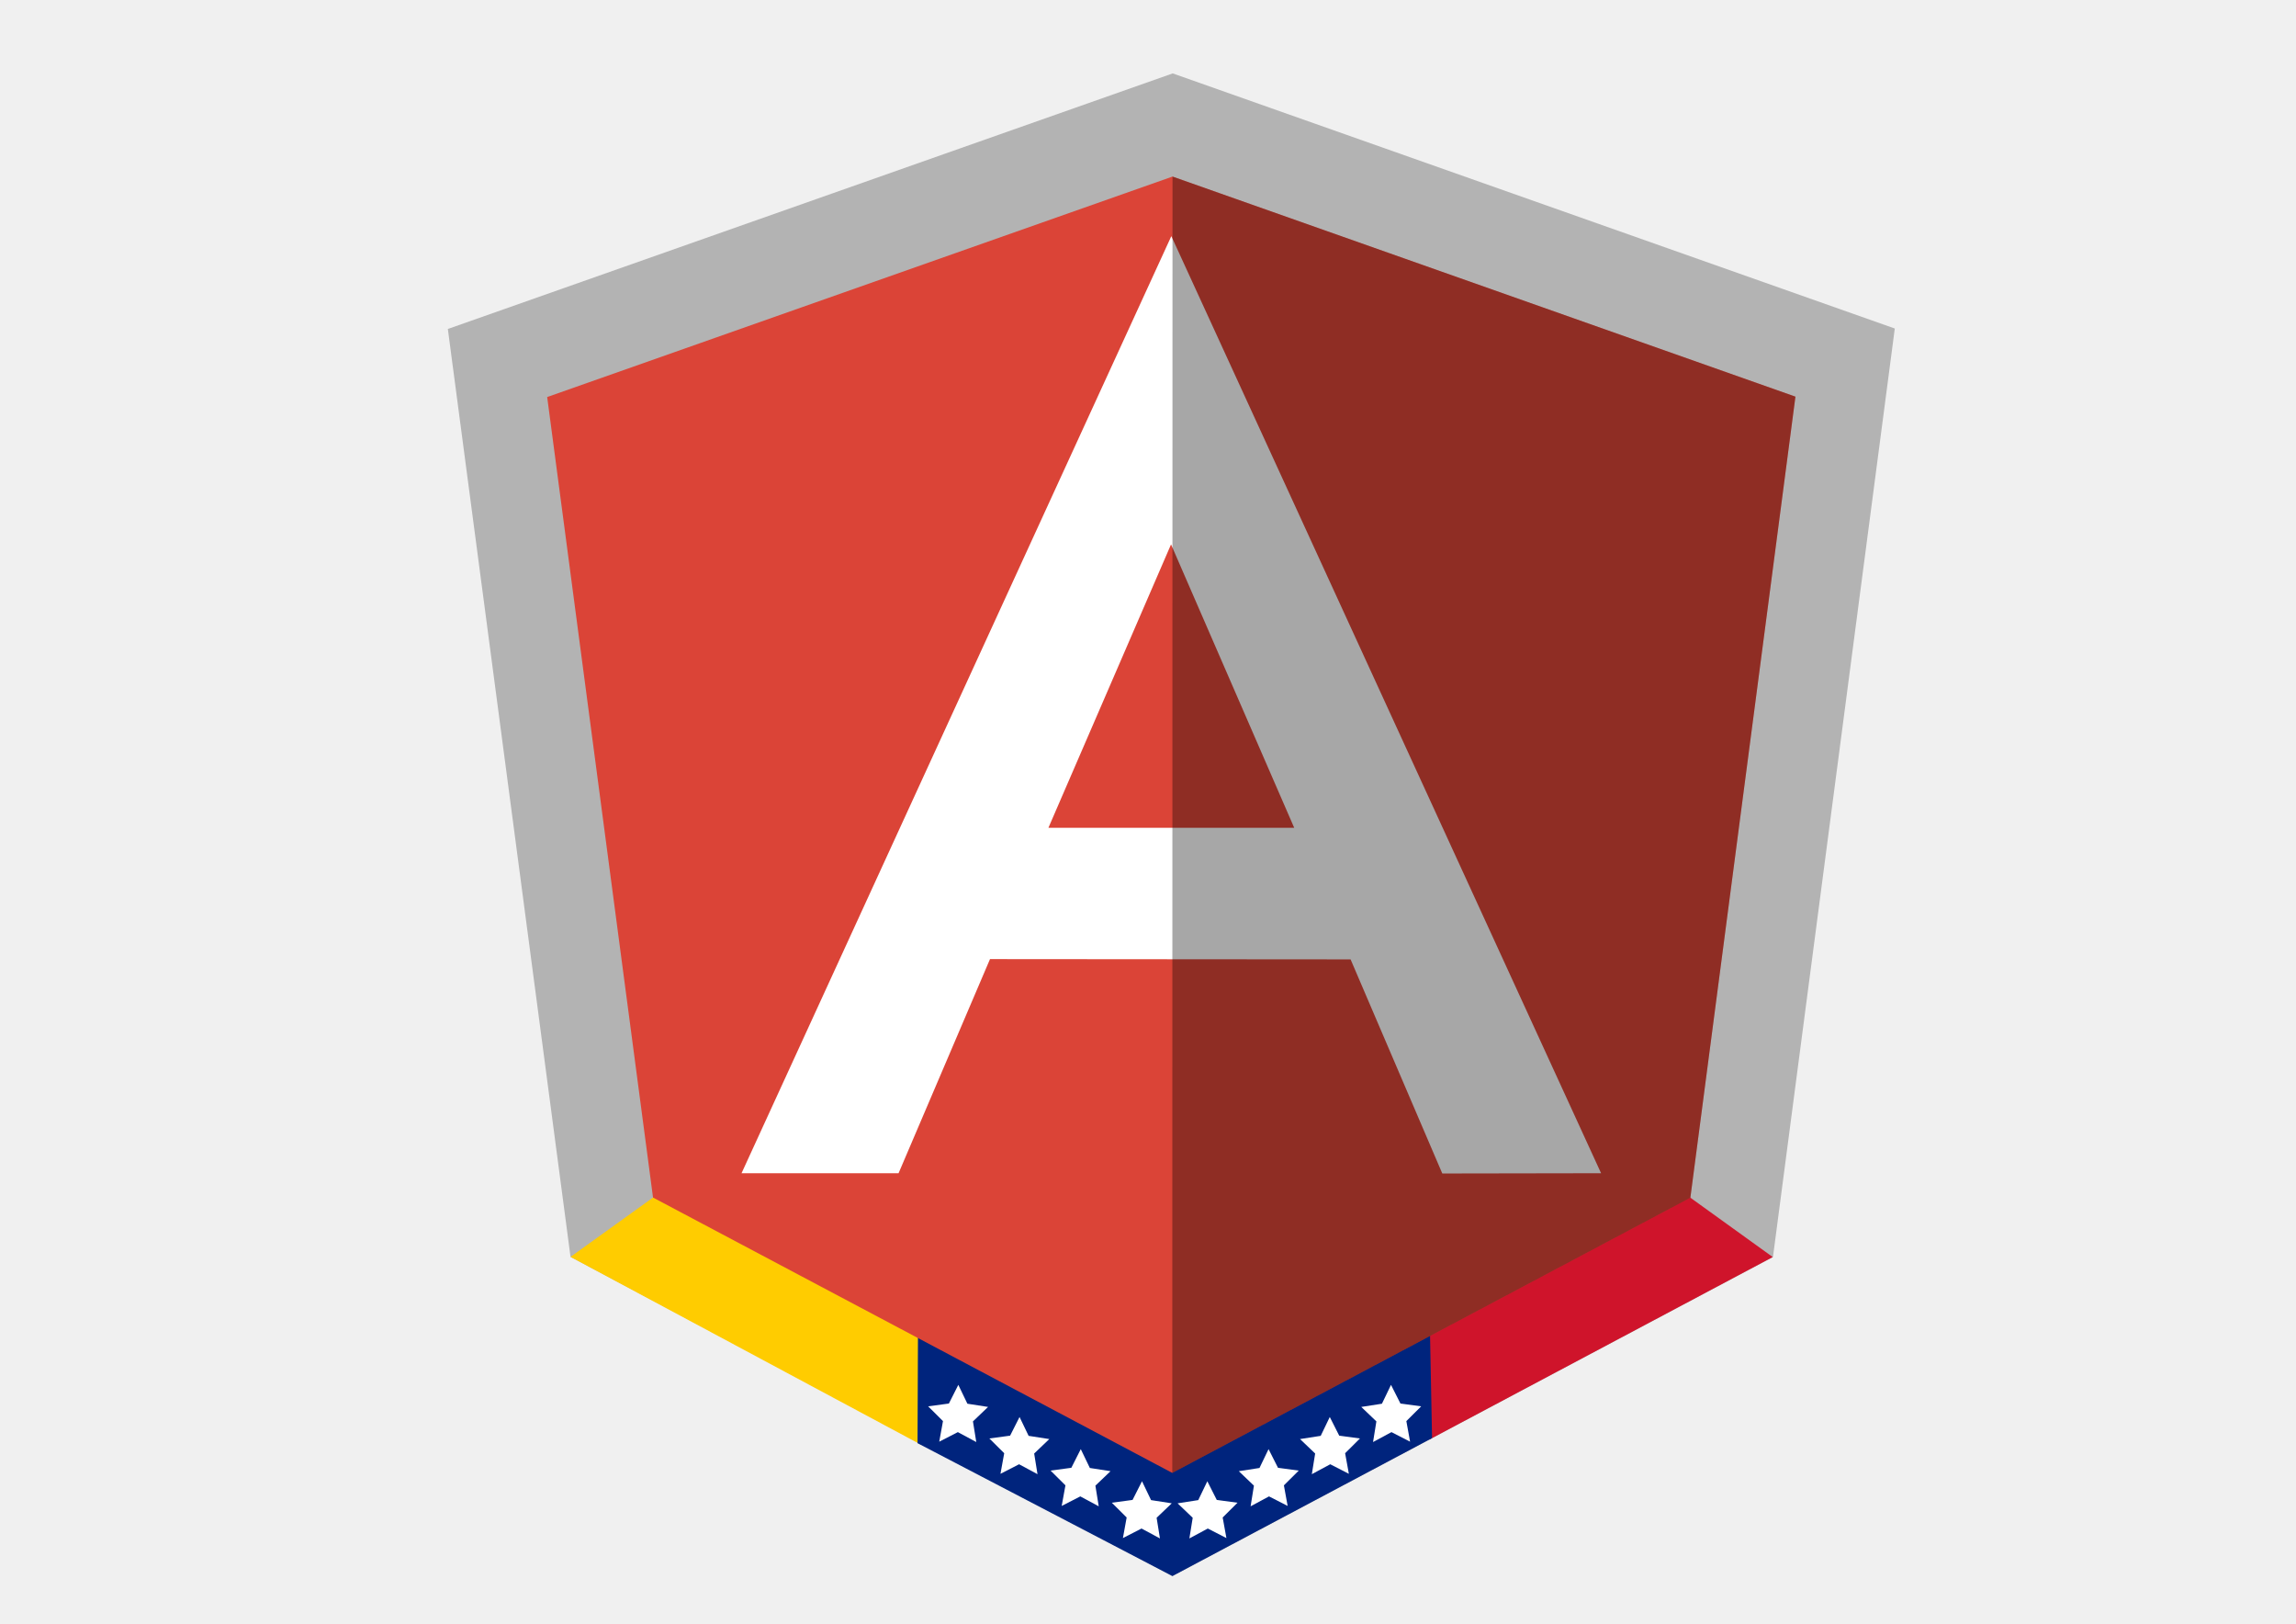
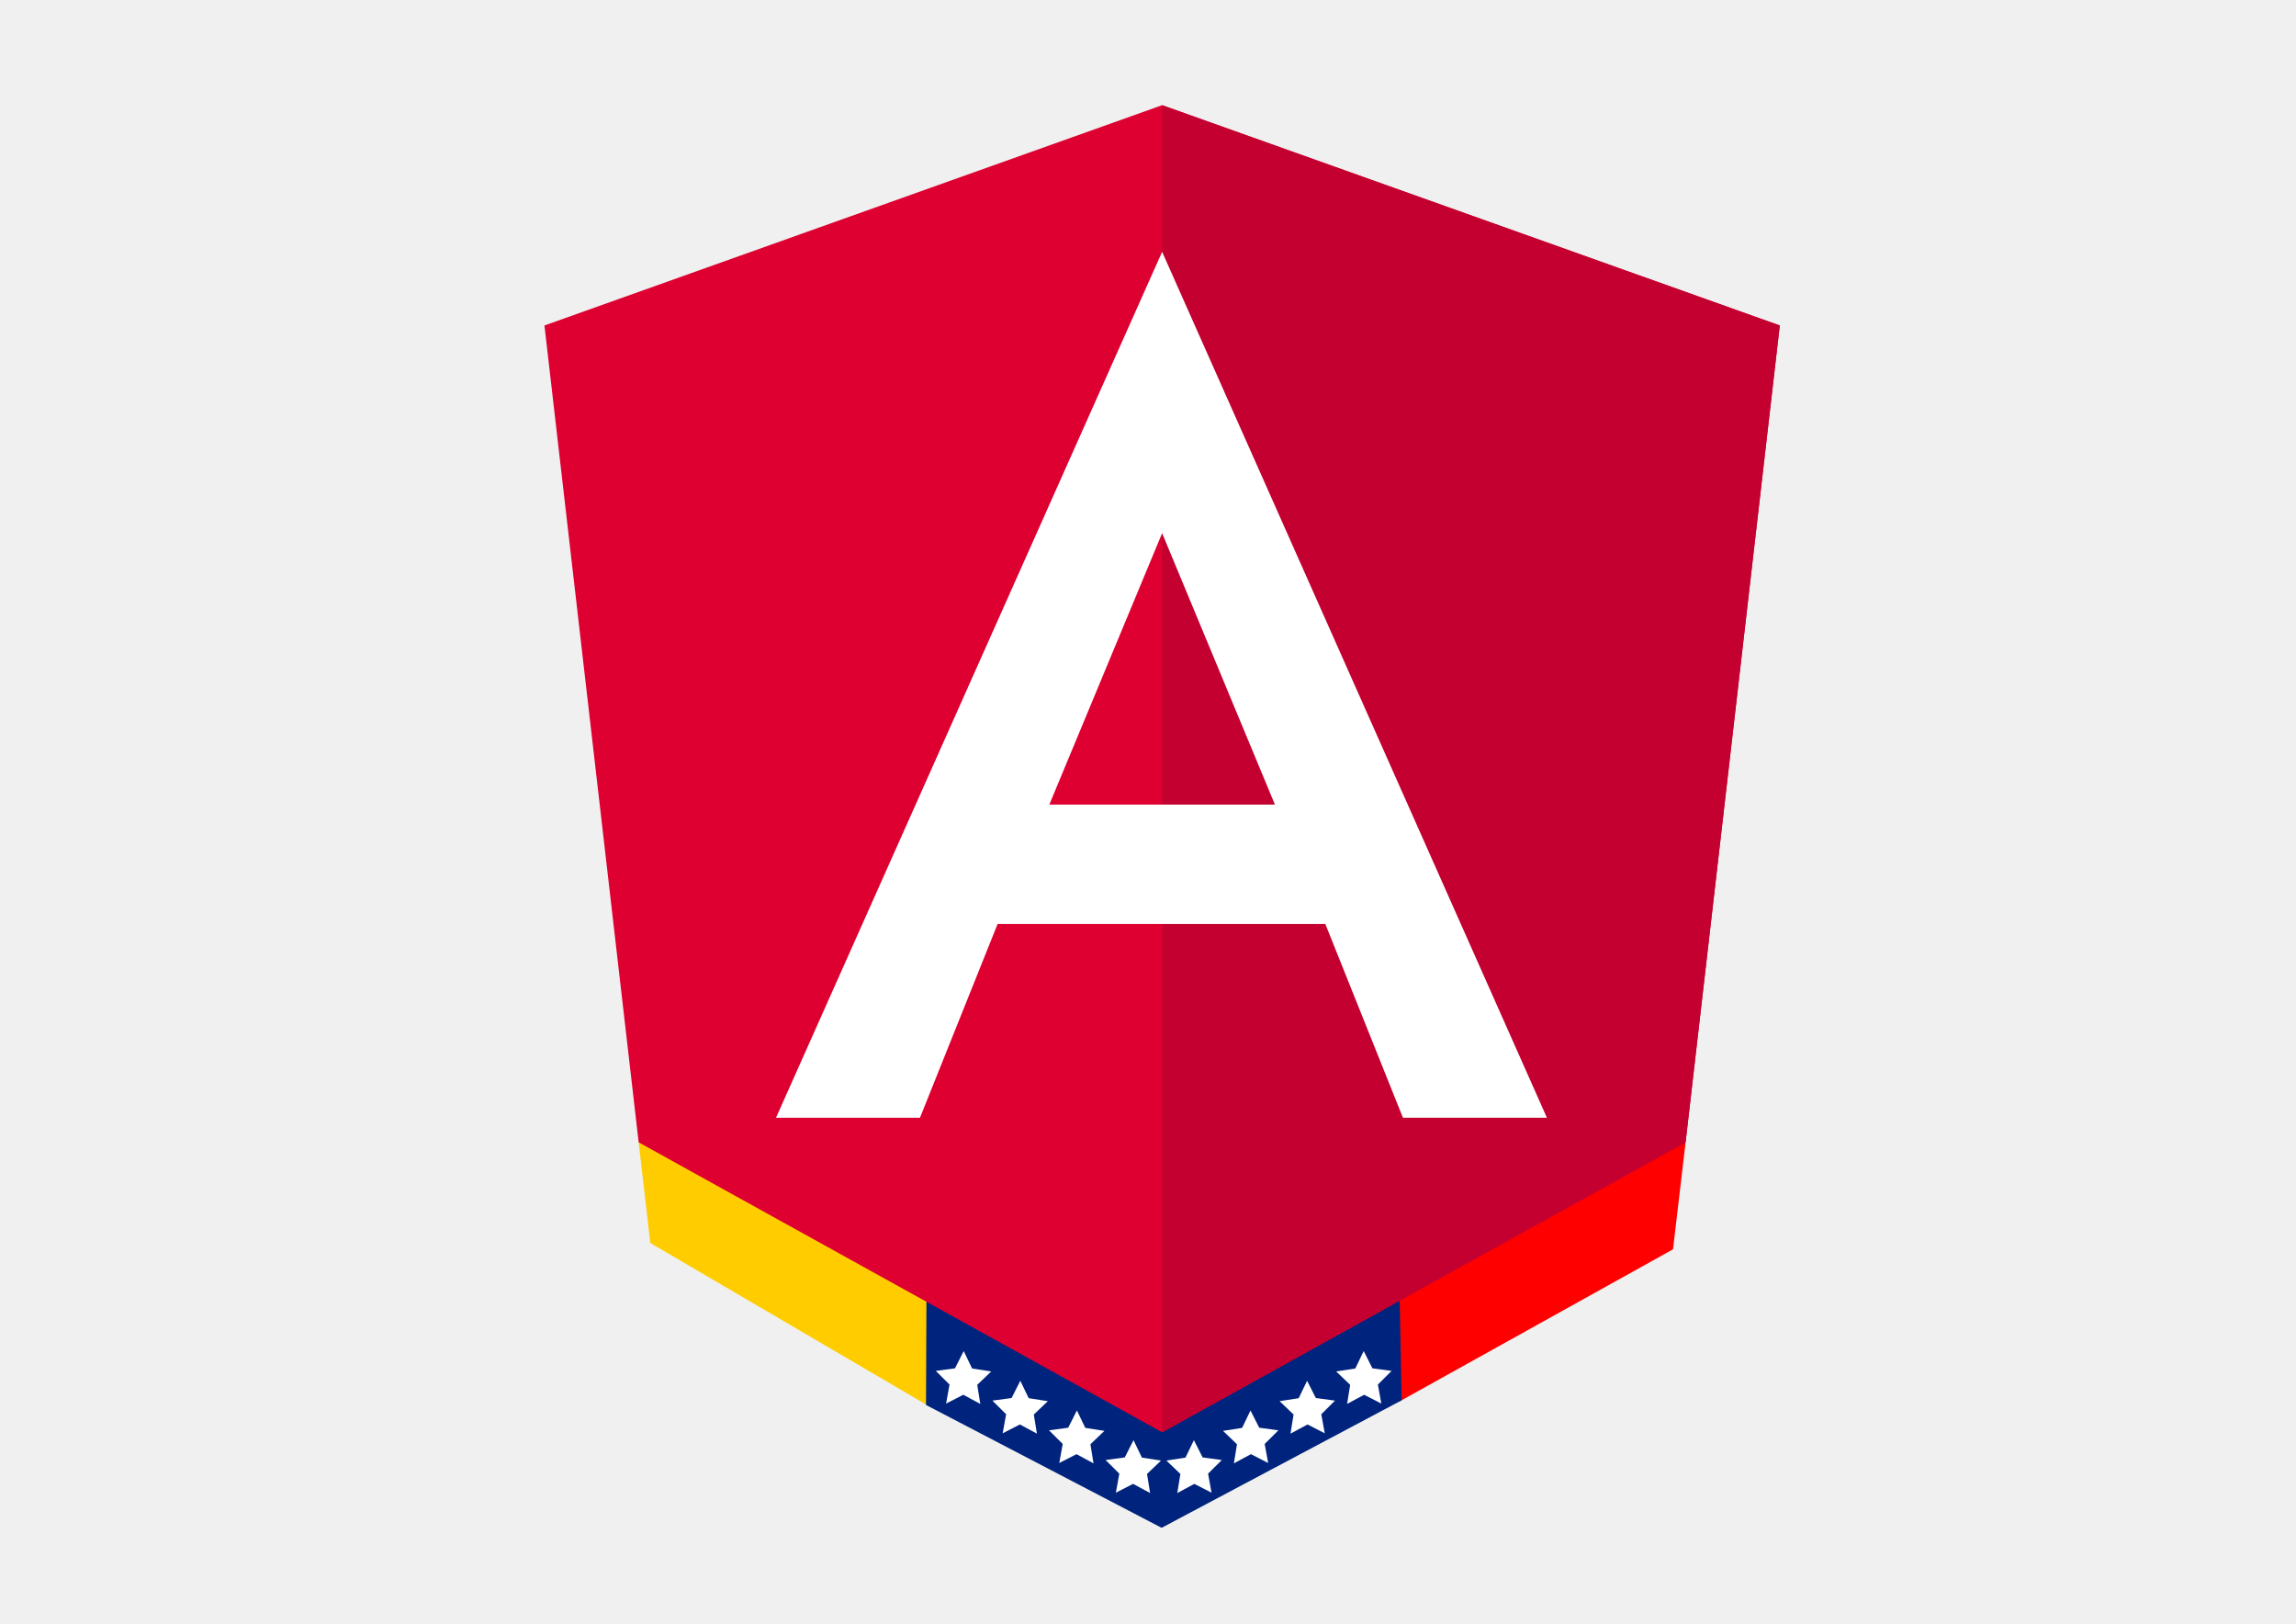
- <svg xmlns="http://www.w3.org/2000/svg" xmlns:ns1="http://www.openswatchbook.org/uri/2009/osb" width="297mm" height="210mm" viewBox="0 0 1052.362 744.094" id="svg2" version="1.1">
+ <svg xmlns="http://www.w3.org/2000/svg" xmlns:ns1="http://www.openswatchbook.org/uri/2009/osb" version="1.1" id="svg2" viewBox="0 0 1052.362 744.094" height="210mm" width="297mm">
  <defs id="defs4">
-     <linearGradient id="linearGradient6055" ns1:paint="solid">
-       <stop style="stop-color:#000080;stop-opacity:1;" offset="0" id="stop6057" />
+     <linearGradient ns1:paint="solid" id="linearGradient6055">
+       <stop id="stop6057" offset="0" style="stop-color:#000080;stop-opacity:1;" />
    </linearGradient>
  </defs>
-   <g id="layer1" transform="translate(0,-308.2677)">
-     <g id="g4266">
-       <path style="fill:#b3b3b3;fill-opacity:1;fill-rule:evenodd;stroke:none;stroke-width:1px;stroke-linecap:butt;stroke-linejoin:miter;stroke-opacity:1" d="M 205.266,459.025 537.512,341.905 868.47,458.813 812.633,884.323 537.364,1030.529 261.501,884.258 Z" id="path4280" />
-       <path id="path4175" d="M 422.434,970.497 261.496,884.26 299.383,857.02 440.045,772.296 Z" style="opacity:1;fill:#ffcc00;fill-opacity:1;fill-rule:nonzero;stroke:none;stroke-width:5.062;stroke-miterlimit:4;stroke-dasharray:none;stroke-dashoffset:0;stroke-opacity:1" />
-       <path id="path4177" d="m 652.253,766.971 122.512,90.154 37.769,27.208 -157.39,83.638 z" style="opacity:1;fill:#cf142b;fill-opacity:1;fill-rule:nonzero;stroke:none;stroke-width:5.062;stroke-miterlimit:4;stroke-dasharray:none;stroke-dashoffset:0;stroke-opacity:1" />
-       <path id="path4179" d="m 421.343,773.327 -0.798,196.3 116.822,60.905 119.01,-63.211 -3.811,-194.779 z" style="fill:#00247d;fill-opacity:1;fill-rule:evenodd;stroke:none;stroke-width:1px;stroke-linecap:butt;stroke-linejoin:miter;stroke-opacity:1" />
-       <path transform="matrix(0.2354414,0.09928593,-0.09928593,0.2354414,427.0159,687.4811)" d="m 502.046,984.48 -37.361,-3.554 -24.108,28.763 -8.165,-36.631 -34.805,-14.04 32.315,-19.085 2.598,-37.44 28.137,24.836 36.41,-9.099 -14.925,34.435 z" id="path4189" style="opacity:1;fill:#ffffff;fill-opacity:1;fill-rule:nonzero;stroke:none;stroke-width:5.062;stroke-miterlimit:4;stroke-dasharray:none;stroke-dashoffset:0;stroke-opacity:1" />
-       <path style="opacity:1;fill:#ffffff;fill-opacity:1;fill-rule:nonzero;stroke:none;stroke-width:5.062;stroke-miterlimit:4;stroke-dasharray:none;stroke-dashoffset:0;stroke-opacity:1" id="path4197" d="m 502.046,984.48 -37.361,-3.554 -24.108,28.763 -8.165,-36.631 -34.805,-14.04 32.315,-19.085 2.598,-37.44 28.137,24.836 36.41,-9.099 -14.925,34.435 z" transform="matrix(0.2354414,0.09928593,-0.09928593,0.2354414,455.0782,702.2052)" />
-       <path transform="matrix(0.2354414,0.09928593,-0.09928593,0.2354414,483.1405,716.9292)" d="m 502.046,984.48 -37.361,-3.554 -24.108,28.763 -8.165,-36.631 -34.805,-14.04 32.315,-19.085 2.598,-37.44 28.137,24.836 36.41,-9.099 -14.925,34.435 z" id="path4199" style="opacity:1;fill:#ffffff;fill-opacity:1;fill-rule:nonzero;stroke:none;stroke-width:5.062;stroke-miterlimit:4;stroke-dasharray:none;stroke-dashoffset:0;stroke-opacity:1" />
-       <path style="opacity:1;fill:#ffffff;fill-opacity:1;fill-rule:nonzero;stroke:none;stroke-width:5.062;stroke-miterlimit:4;stroke-dasharray:none;stroke-dashoffset:0;stroke-opacity:1" id="path4201" d="m 502.046,984.48 -37.361,-3.554 -24.108,28.763 -8.165,-36.631 -34.805,-14.04 32.315,-19.085 2.598,-37.44 28.137,24.836 36.41,-9.099 -14.925,34.435 z" transform="matrix(0.2354414,0.09928593,-0.09928593,0.2354414,511.2029,731.6533)" />
-       <path style="opacity:1;fill:#ffffff;fill-opacity:1;fill-rule:nonzero;stroke:none;stroke-width:5.062;stroke-miterlimit:4;stroke-dasharray:none;stroke-dashoffset:0;stroke-opacity:1" id="path4203" d="m 502.046,984.48 -37.361,-3.554 -24.108,28.763 -8.165,-36.631 -34.805,-14.04 32.315,-19.085 2.598,-37.44 28.137,24.836 36.41,-9.099 -14.925,34.435 z" transform="matrix(-0.2354414,0.09928593,0.09928593,0.2354414,649.7894,687.4811)" />
-       <path transform="matrix(-0.2354414,0.09928593,0.09928593,0.2354414,621.7271,702.2052)" d="m 502.046,984.48 -37.361,-3.554 -24.108,28.763 -8.165,-36.631 -34.805,-14.04 32.315,-19.085 2.598,-37.44 28.137,24.836 36.41,-9.099 -14.925,34.435 z" id="path4205" style="opacity:1;fill:#ffffff;fill-opacity:1;fill-rule:nonzero;stroke:none;stroke-width:5.062;stroke-miterlimit:4;stroke-dasharray:none;stroke-dashoffset:0;stroke-opacity:1" />
-       <path style="opacity:1;fill:#ffffff;fill-opacity:1;fill-rule:nonzero;stroke:none;stroke-width:5.062;stroke-miterlimit:4;stroke-dasharray:none;stroke-dashoffset:0;stroke-opacity:1" id="path4207" d="m 502.046,984.48 -37.361,-3.554 -24.108,28.763 -8.165,-36.631 -34.805,-14.04 32.315,-19.085 2.598,-37.44 28.137,24.836 36.41,-9.099 -14.925,34.435 z" transform="matrix(-0.2354414,0.09928593,0.09928593,0.2354414,593.6648,716.9292)" />
-       <path transform="matrix(-0.2354414,0.09928593,0.09928593,0.2354414,565.6024,731.6533)" d="m 502.046,984.48 -37.361,-3.554 -24.108,28.763 -8.165,-36.631 -34.805,-14.04 32.315,-19.085 2.598,-37.44 28.137,24.836 36.41,-9.099 -14.925,34.435 z" id="path4209" style="opacity:1;fill:#ffffff;fill-opacity:1;fill-rule:nonzero;stroke:none;stroke-width:5.062;stroke-miterlimit:4;stroke-dasharray:none;stroke-dashoffset:0;stroke-opacity:1" />
-       <g transform="matrix(1.469854,0,0,1.469854,-243.4305,-319.3898)" id="g4178">
-         <g id="g4159" transform="translate(-600.5858,116.5858)">
-           <g transform="matrix(0.6040506,0,0,0.6040506,800.7882,153.7589)" id="g4332">
-             <path style="fill:#db4437;fill-opacity:1;fill-rule:evenodd;stroke:none;stroke-width:1px;stroke-linecap:butt;stroke-linejoin:miter;stroke-opacity:1" d="M 225.214,464.307 548.039,350.508 869.613,464.101 815.36,877.546 547.896,1019.607 279.854,877.484 Z" id="path4278" />
-             <g id="g4296" transform="matrix(0.8066033,0,0,0.8066033,1533.759,306.0365)">
-               <path clip-path="none" id="path4282" d="m -1397.396,692.889 -100.498,0 275.065,-599.627 275.046,599.635 -101.628,0.169 -58.69,-137.002 -230.782,-0.177 z" style="fill:#ffffff;fill-rule:evenodd;stroke:none;stroke-width:1px;stroke-linecap:butt;stroke-linejoin:miter;stroke-opacity:1" />
-               <path clip-path="none" id="path4286" d="m -1301.505,471.879 157.331,0 -78.842,-181.373 z" style="fill:#db4437;fill-opacity:1;fill-rule:evenodd;stroke:none;stroke-width:1px;stroke-linecap:butt;stroke-linejoin:miter;stroke-opacity:1" />
-             </g>
-           </g>
-         </g>
-         <path style="fill:#000000;fill-opacity:0.346;fill-rule:evenodd;stroke:none;stroke-width:1px;stroke-linecap:butt;stroke-linejoin:miter;stroke-opacity:1" d="m 531.24,482.065 -0.075,404.171 161.564,-85.805 32.756,-249.744 z" id="path4171" />
-       </g>
+   <g transform="translate(0,-308.2677)" id="layer1">
+     <path id="path4175" d="M 426.175,952.923 298.073,877.902 292.727,831.762 442.455,769.702 Z" style="opacity:1;fill:#ffcc00;fill-opacity:1;fill-rule:nonzero;stroke:none;stroke-width:4.679;stroke-miterlimit:4;stroke-dasharray:none;stroke-dashoffset:0;stroke-opacity:1" />
+     <path id="path4177" d="m 638.624,764.78 133.958,66.982 -5.758,49.027 -125.527,69.8 z" style="opacity:1;fill:#ff0000;fill-opacity:1;fill-rule:nonzero;stroke:none;stroke-width:4.679;stroke-miterlimit:4;stroke-dasharray:none;stroke-dashoffset:0;stroke-opacity:1" />
+     <path id="path4179" d="m 425.167,770.655 -0.738,181.464 107.993,56.301 110.015,-58.433 -3.523,-180.057 z" style="fill:#00247d;fill-opacity:1;fill-rule:evenodd;stroke:none;stroke-width:0.924px;stroke-linecap:butt;stroke-linejoin:miter;stroke-opacity:1" />
+     <path transform="matrix(0.2176466,0.09178186,-0.09178186,0.2176466,430.4106,691.2975)" d="m 502.046,984.48 -37.361,-3.554 -24.108,28.763 -8.165,-36.631 -34.805,-14.04 32.315,-19.085 2.598,-37.44 28.137,24.836 36.41,-9.099 -14.925,34.435 z" id="path4189" style="opacity:1;fill:#ffffff;fill-opacity:1;fill-rule:nonzero;stroke:none;stroke-width:5.062;stroke-miterlimit:4;stroke-dasharray:none;stroke-dashoffset:0;stroke-opacity:1" />
+     <path style="opacity:1;fill:#ffffff;fill-opacity:1;fill-rule:nonzero;stroke:none;stroke-width:5.062;stroke-miterlimit:4;stroke-dasharray:none;stroke-dashoffset:0;stroke-opacity:1" id="path4197" d="m 502.046,984.48 -37.361,-3.554 -24.108,28.763 -8.165,-36.631 -34.805,-14.04 32.315,-19.085 2.598,-37.44 28.137,24.836 36.41,-9.099 -14.925,34.435 z" transform="matrix(0.2176466,0.09178186,-0.09178186,0.2176466,456.3519,704.9086)" />
+     <path transform="matrix(0.2176466,0.09178186,-0.09178186,0.2176466,482.2933,718.5199)" d="m 502.046,984.48 -37.361,-3.554 -24.108,28.763 -8.165,-36.631 -34.805,-14.04 32.315,-19.085 2.598,-37.44 28.137,24.836 36.41,-9.099 -14.925,34.435 z" id="path4199" style="opacity:1;fill:#ffffff;fill-opacity:1;fill-rule:nonzero;stroke:none;stroke-width:5.062;stroke-miterlimit:4;stroke-dasharray:none;stroke-dashoffset:0;stroke-opacity:1" />
+     <path style="opacity:1;fill:#ffffff;fill-opacity:1;fill-rule:nonzero;stroke:none;stroke-width:5.062;stroke-miterlimit:4;stroke-dasharray:none;stroke-dashoffset:0;stroke-opacity:1" id="path4201" d="m 502.046,984.48 -37.361,-3.554 -24.108,28.763 -8.165,-36.631 -34.805,-14.04 32.315,-19.085 2.598,-37.44 28.137,24.836 36.41,-9.099 -14.925,34.435 z" transform="matrix(0.2176466,0.09178186,-0.09178186,0.2176466,508.2346,732.131)" />
+     <path style="opacity:1;fill:#ffffff;fill-opacity:1;fill-rule:nonzero;stroke:none;stroke-width:5.062;stroke-miterlimit:4;stroke-dasharray:none;stroke-dashoffset:0;stroke-opacity:1" id="path4203" d="m 502.046,984.48 -37.361,-3.554 -24.108,28.763 -8.165,-36.631 -34.805,-14.04 32.315,-19.085 2.598,-37.44 28.137,24.836 36.41,-9.099 -14.925,34.435 z" transform="matrix(-0.2176466,0.09178186,0.09178186,0.2176466,636.3467,691.2975)" />
+     <path transform="matrix(-0.2176466,0.09178186,0.09178186,0.2176466,610.4054,704.9086)" d="m 502.046,984.48 -37.361,-3.554 -24.108,28.763 -8.165,-36.631 -34.805,-14.04 32.315,-19.085 2.598,-37.44 28.137,24.836 36.41,-9.099 -14.925,34.435 z" id="path4205" style="opacity:1;fill:#ffffff;fill-opacity:1;fill-rule:nonzero;stroke:none;stroke-width:5.062;stroke-miterlimit:4;stroke-dasharray:none;stroke-dashoffset:0;stroke-opacity:1" />
+     <path style="opacity:1;fill:#ffffff;fill-opacity:1;fill-rule:nonzero;stroke:none;stroke-width:5.062;stroke-miterlimit:4;stroke-dasharray:none;stroke-dashoffset:0;stroke-opacity:1" id="path4207" d="m 502.046,984.48 -37.361,-3.554 -24.108,28.763 -8.165,-36.631 -34.805,-14.04 32.315,-19.085 2.598,-37.44 28.137,24.836 36.41,-9.099 -14.925,34.435 z" transform="matrix(-0.2176466,0.09178186,0.09178186,0.2176466,584.4641,718.5199)" />
+     <path transform="matrix(-0.2176466,0.09178186,0.09178186,0.2176466,558.5227,732.131)" d="m 502.046,984.48 -37.361,-3.554 -24.108,28.763 -8.165,-36.631 -34.805,-14.04 32.315,-19.085 2.598,-37.44 28.137,24.836 36.41,-9.099 -14.925,34.435 z" id="path4209" style="opacity:1;fill:#ffffff;fill-opacity:1;fill-rule:nonzero;stroke:none;stroke-width:5.062;stroke-miterlimit:4;stroke-dasharray:none;stroke-dashoffset:0;stroke-opacity:1" />
+     <g id="g10" transform="matrix(3.040901,0,0,3.040901,152.5419,265.2418)">
+       <polygon class="st0" points="218.1,63.2 125,30 31.9,63.2 46.1,186.3 125,230 203.9,186.3 " id="polygon4" style="fill:#dd0031" />
+       <polygon class="st1" points="125,30 125,52.2 125,52.1 125,153.4 125,230 203.9,186.3 218.1,63.2 " id="polygon6" style="fill:#c3002f" />
+       <path class="st2" d="M 125,52.1 66.8,182.6 v 0 h 21.7 v 0 l 11.7,-29.2 h 49.4 l 11.7,29.2 v 0 H 183 v 0 z m 17,83.3 h -34 l 17,-40.9 z" id="path8" style="fill:#ffffff" />
    </g>
  </g>
</svg>
